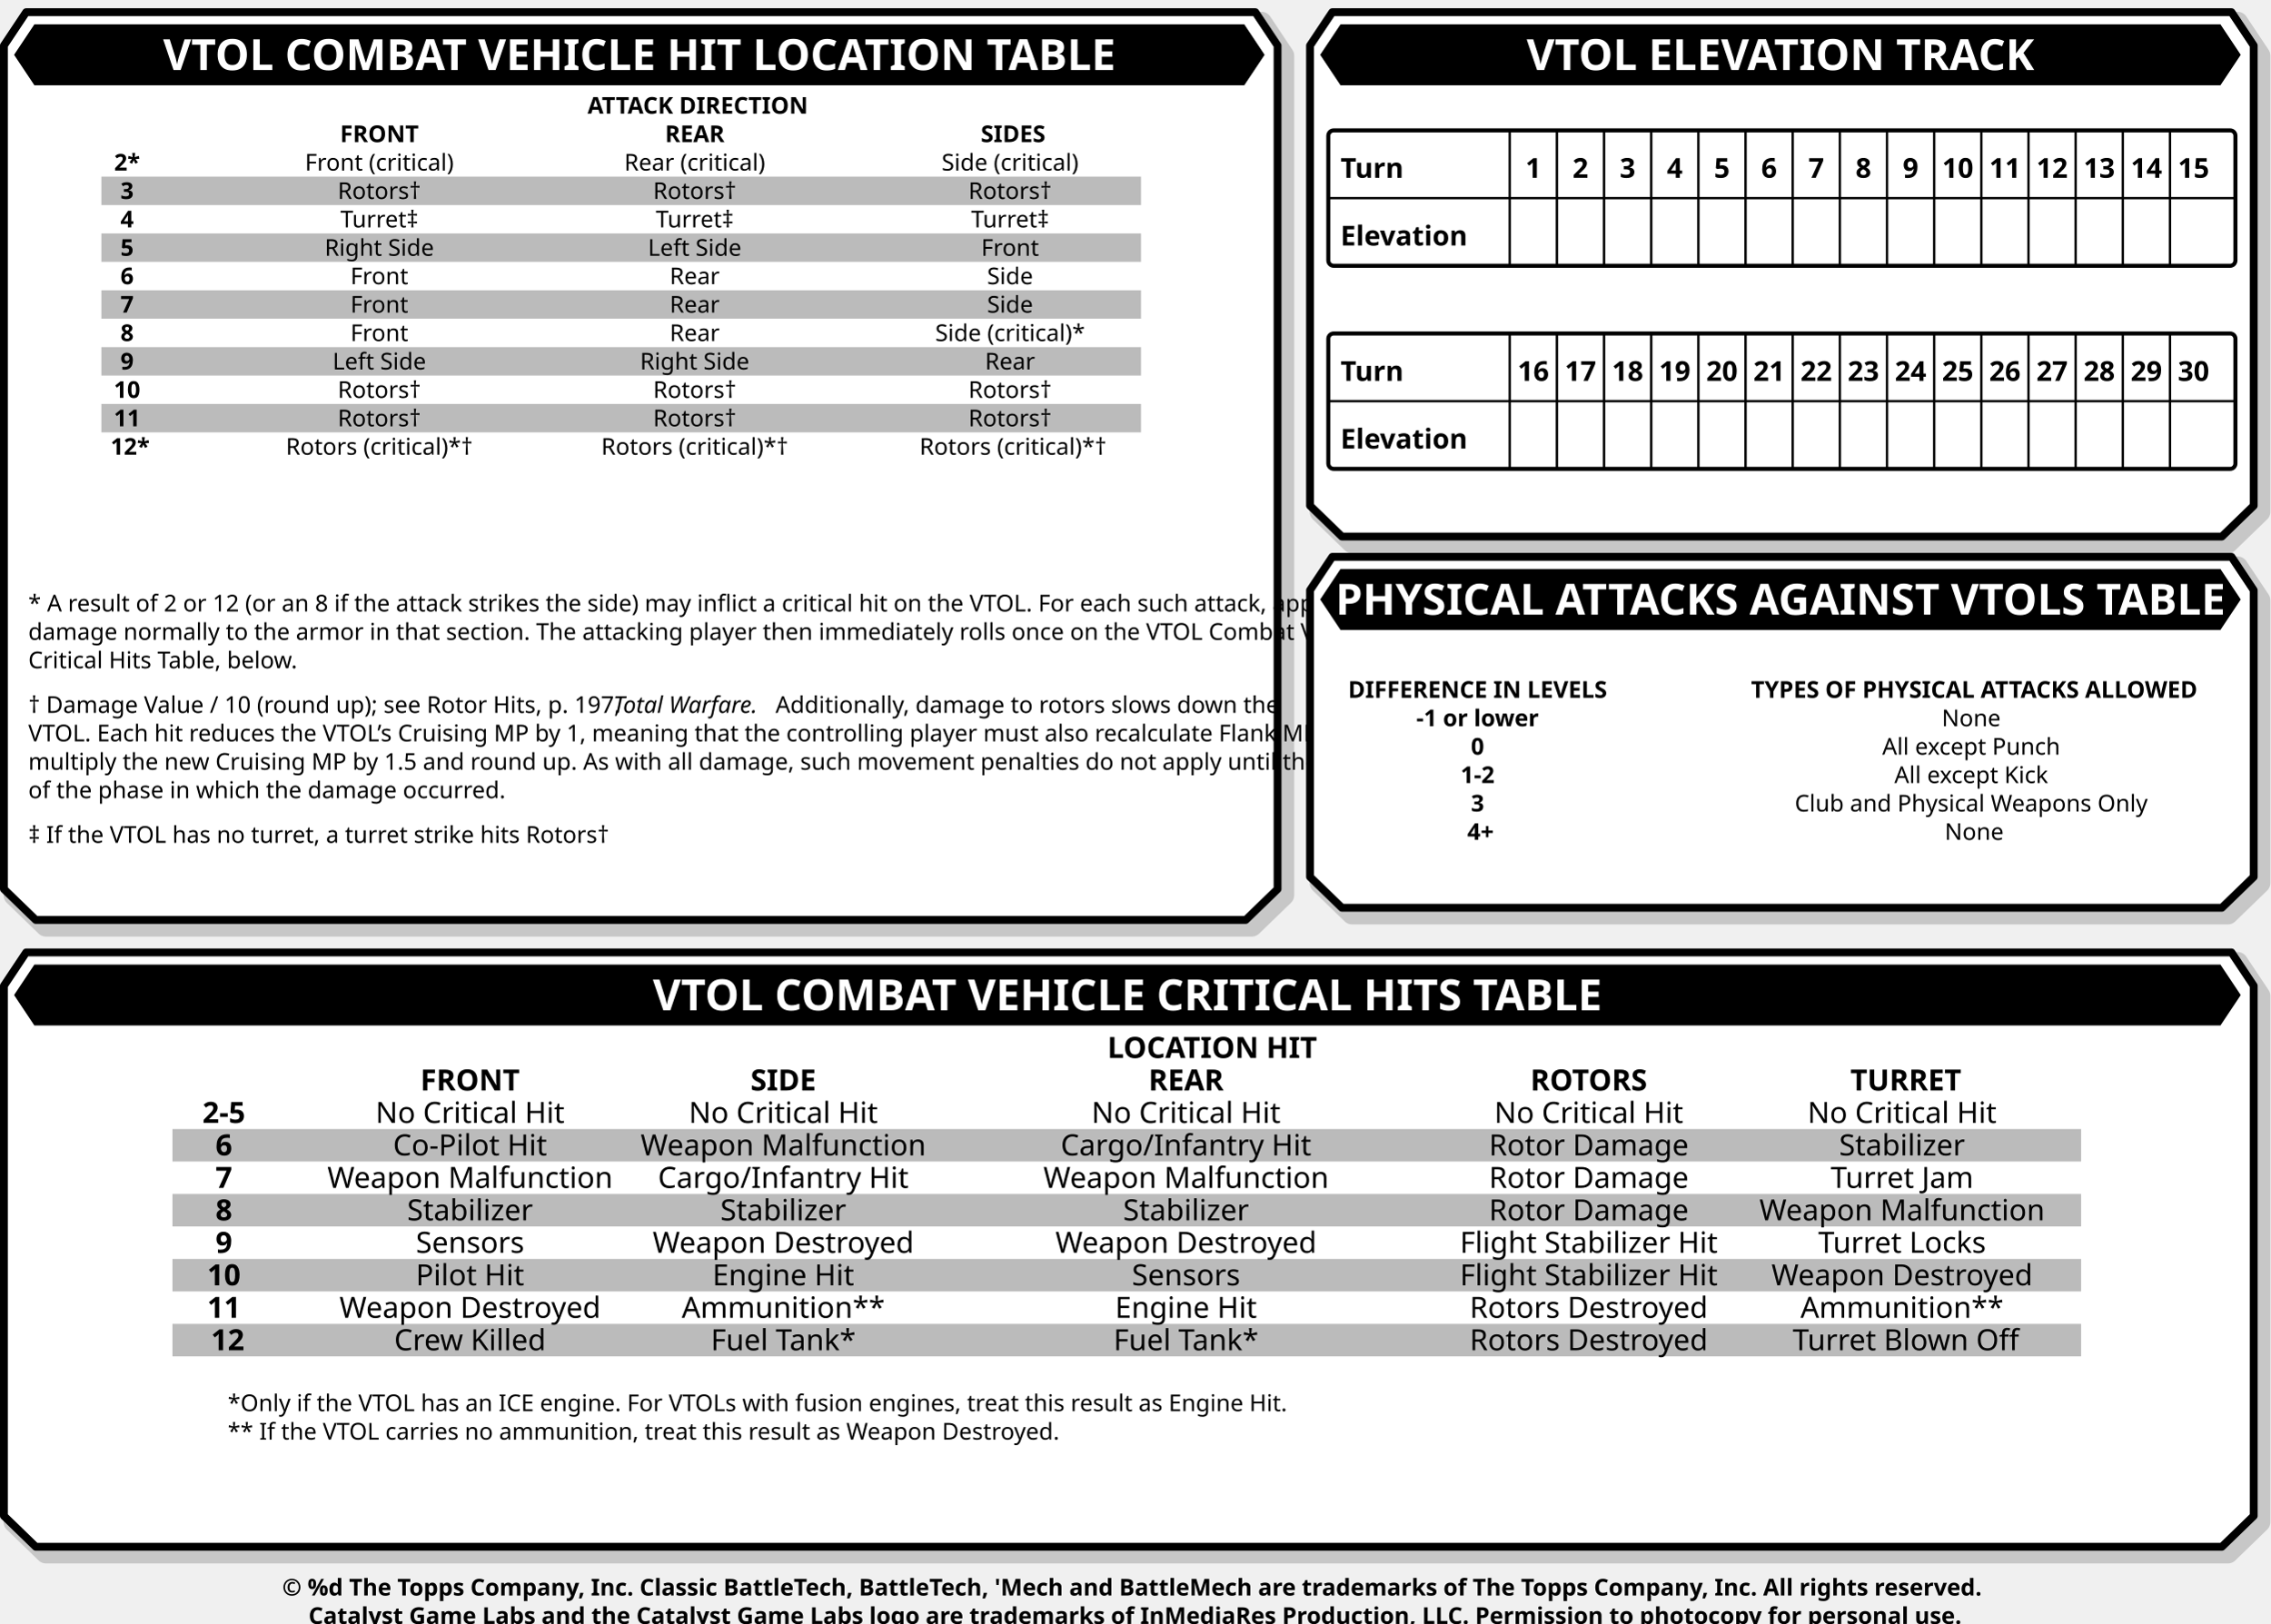
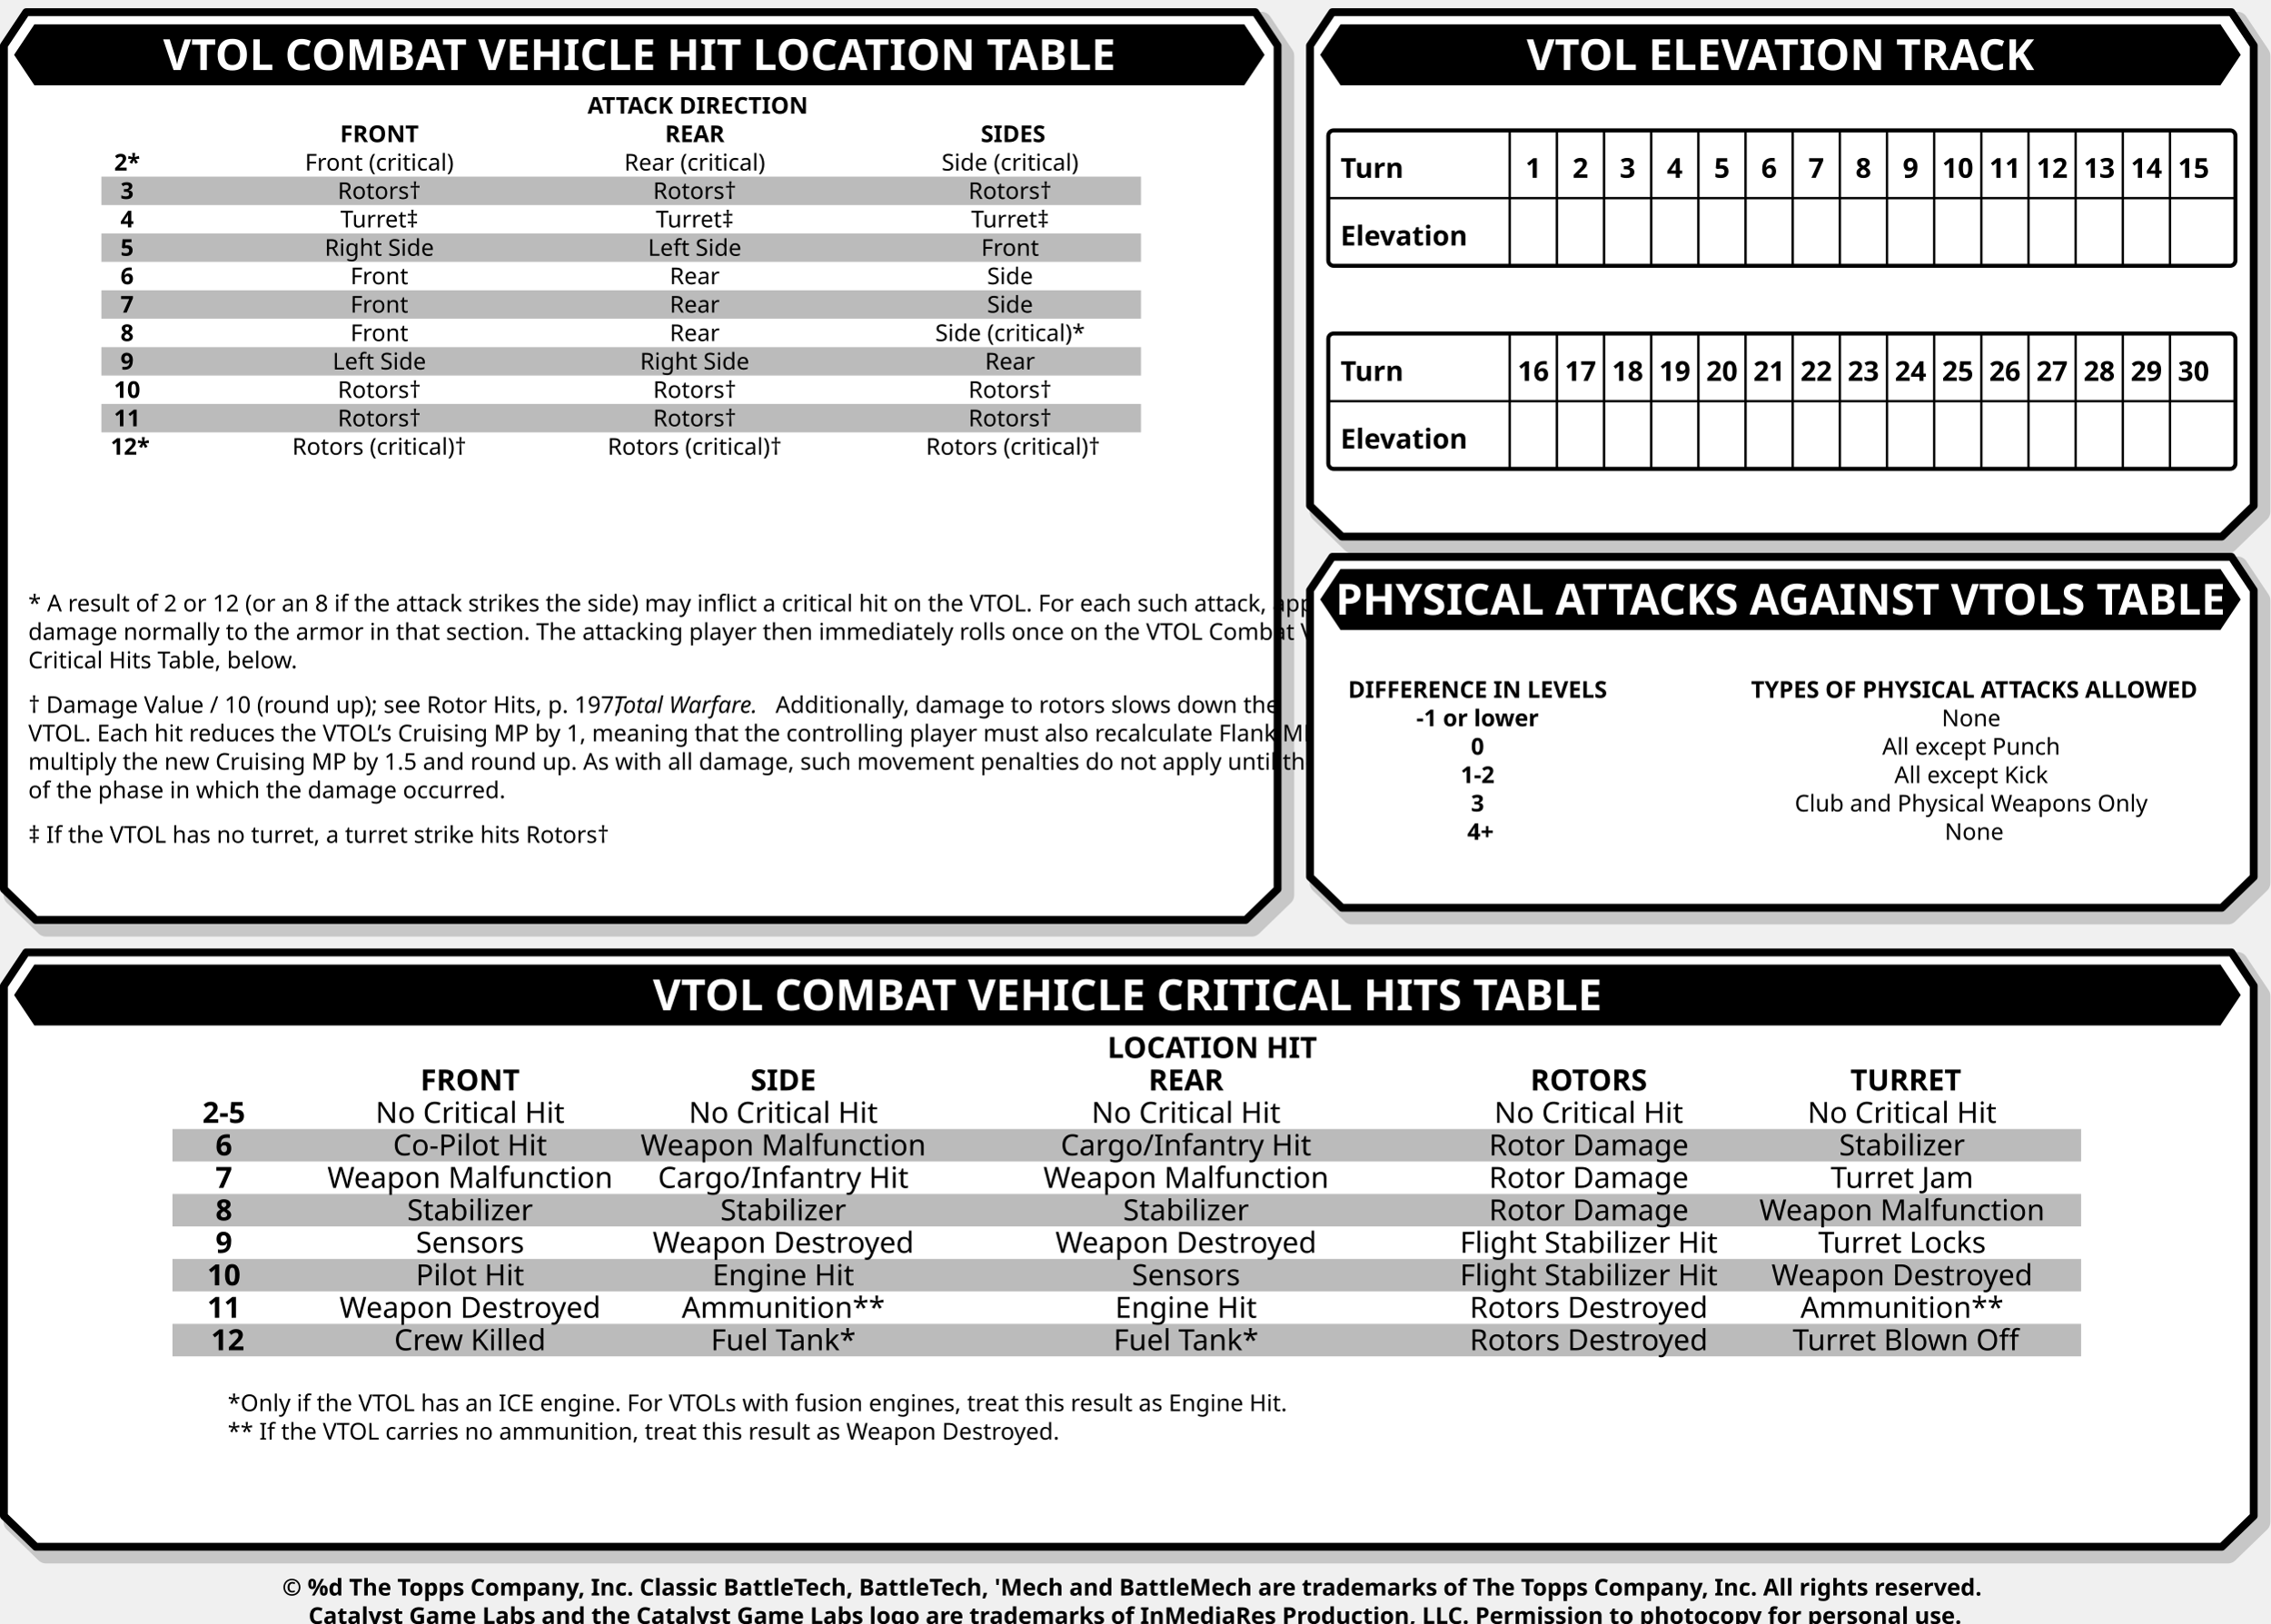
<svg xmlns="http://www.w3.org/2000/svg" contentScriptType="text/ecmascript" width="559.0" zoomAndPan="magnify" contentStyleType="text/css" height="400.0" preserveAspectRatio="xMidYMid meet" version="1.0" id="svg171">
  <defs id="defs171" />
  <g style="mml-color-elements:" id="rs_template">
    <text font-size="5.7px" transform="translate (279.5 400.0)" fill="#000000" text-anchor="middle" font-family="Eurostile" id="footer" font-weight="bold">
      <tspan lengthAdjust="spacingAndGlyphs" x="0.0" id="tspanCopyright" y="-7.000" textLength="531.050">© %d The Topps Company, Inc. Classic BattleTech, BattleTech, 'Mech and BattleMech are trademarks of The Topps Company, Inc. All rights reserved.</tspan>
      <tspan lengthAdjust="spacingAndGlyphs" x="0.0" y="0" textLength="503.100" id="tspan1">Catalyst Game Labs and the Catalyst Game Labs logo are trademarks of InMediaRes Production, LLC. Permission to photocopy for personal use.</tspan>
    </text>
    <g transform="translate(0.966,3)" id="g62">
      <g id="g4">
        <path fill="#ffffff" d="M 2.5,10.714 7.975,2.5 h 301.68 l 5.475,8.214 V 217.5 l -7.845,7.6 H 10.345 L 2.5,217.5 Z" stroke-width="5.2" stroke-linejoin="round" stroke="#c7c7c7" id="path1" />
        <path fill="#ffffff" d="M 0,8.214 5.475,0 h 302.68 l 5.475,8.214 V 216 l -7.845,7.6 H 7.845 L 0,216 Z" stroke-width="1.932" stroke-linejoin="round" stroke="#000000" id="path2" />
        <g transform="translate(2.5,3)" id="g3">
          <path fill="#000000" d="M 0,7.5 4.999,0 h 297.94 l 4.999,7.5 -4.999,7.5 H 4.999 Z" id="path3" />
          <text x="153.969" y="11.25" fill="#ffffff" text-anchor="middle" style="font-style:normal;font-weight:bold;font-size:10.6px;font-family:Eurostile" textLength="180.295" lengthAdjust="spacingAndGlyphs" id="text3">VTOL COMBAT VEHICLE HIT LOCATION TABLE</text>
        </g>
      </g>
      <g id="shade1" transform="translate(0,-3)" style="fill:#bbbbbb" class="tableshading">
        <rect id="rect155" width="256" height="7" x="24" y="43.5" />
        <rect id="rect156" width="256" height="7" x="24" y="57.5" />
        <rect id="rect157" width="256" height="7" x="24" y="71.5" />
        <rect id="rect158" width="256" height="7" x="24" y="85.5" />
        <rect id="rect159" width="256" height="7" x="24" y="99.5" />
      </g>
      <text fill="#000000" x="170.847" y="25" style="font-style:normal;font-weight:bold;font-size:5.7px;font-family:Eurostile" text-anchor="middle" id="text4">ATTACK DIRECTION</text>
      <g transform="translate(0,32)" id="g50">
        <text text-anchor="middle" style="font-style:normal;font-weight:bold;font-size:5.7px;font-family:Eurostile" id="text6">
          <tspan x="93.189" y="0" id="tspan4">FRONT</tspan>
          <tspan x="170.847" y="0" id="tspan5">REAR</tspan>
          <tspan x="248.504" y="0" id="tspan6">SIDES</tspan>
        </text>
        <text text-anchor="middle" style="font-style:normal;font-weight:bold;font-size:5.7px;font-family:Eurostile" id="text17">
          <tspan x="31.063" y="7" id="tspan7">2*</tspan>
          <tspan x="31.063" y="14" id="tspan8">3</tspan>
          <tspan x="31.063" y="21" id="tspan9">4</tspan>
          <tspan x="31.063" y="28" id="tspan10">5</tspan>
          <tspan x="31.063" y="35" id="tspan11">6</tspan>
          <tspan x="31.063" y="42" id="tspan12">7</tspan>
          <tspan x="31.063" y="49" id="tspan13">8</tspan>
          <tspan x="31.063" y="56" id="tspan14">9</tspan>
          <tspan x="31.063" y="63" id="tspan15">10</tspan>
          <tspan x="31.063" y="70" id="tspan16">11</tspan>
          <tspan x="31.063" y="77" id="tspan17">12*</tspan>
        </text>
        <text text-anchor="middle" style="font-style:normal;font-weight:normal;font-size:5.7px;font-family:Eurostile" id="text50">
          <tspan x="93.189" y="7" id="tspan18">Front (critical)</tspan>
          <tspan x="170.847" y="7" id="tspan19">Rear (critical)</tspan>
          <tspan x="248.504" y="7" id="tspan20">Side (critical)</tspan>
          <tspan x="93.189" y="14" id="tspan21">Rotors†</tspan>
          <tspan x="170.847" y="14" id="tspan22">Rotors†</tspan>
          <tspan x="248.504" y="14" id="tspan23">Rotors†</tspan>
          <tspan x="93.189" y="21" id="tspan24">Turret‡</tspan>
          <tspan x="170.847" y="21" id="tspan25">Turret‡</tspan>
          <tspan x="248.504" y="21" id="tspan26">Turret‡</tspan>
          <tspan x="93.189" y="28" id="tspan27">Right Side</tspan>
          <tspan x="170.847" y="28" id="tspan28">Left Side</tspan>
          <tspan x="248.504" y="28" id="tspan29">Front</tspan>
          <tspan x="93.189" y="35" id="tspan30">Front</tspan>
          <tspan x="170.847" y="35" id="tspan31">Rear</tspan>
          <tspan x="248.504" y="35" id="tspan32">Side</tspan>
          <tspan x="93.189" y="42" id="tspan33">Front</tspan>
          <tspan x="170.847" y="42" id="tspan34">Rear</tspan>
          <tspan x="248.504" y="42" id="tspan35">Side</tspan>
          <tspan x="93.189" y="49" id="tspan36">Front</tspan>
          <tspan x="170.847" y="49" id="tspan37">Rear</tspan>
          <tspan x="248.504" y="49" id="tspan38">Side (critical)*</tspan>
          <tspan x="93.189" y="56" id="tspan39">Left Side</tspan>
          <tspan x="170.847" y="56" id="tspan40">Right Side</tspan>
          <tspan x="248.504" y="56" id="tspan41">Rear</tspan>
          <tspan x="93.189" y="63" id="tspan42">Rotors†</tspan>
          <tspan x="170.847" y="63" id="tspan43">Rotors†</tspan>
          <tspan x="248.504" y="63" id="tspan44">Rotors†</tspan>
          <tspan x="93.189" y="70" id="tspan45">Rotors†</tspan>
          <tspan x="170.847" y="70" id="tspan46">Rotors†</tspan>
          <tspan x="248.504" y="70" id="tspan47">Rotors†</tspan>
-           <tspan x="93.189" y="77" id="tspan48">Rotors (critical)*†</tspan>
-           <tspan x="170.847" y="77" id="tspan49">Rotors (critical)*†</tspan>
-           <tspan x="248.504" y="77" id="tspan50">Rotors (critical)*†</tspan>
+           <tspan x="93.189" y="77" id="tspan48">Rotors (critical)†</tspan>
+           <tspan x="170.847" y="77" id="tspan49">Rotors (critical)†</tspan>
+           <tspan x="248.504" y="77" id="tspan50">Rotors (critical)†</tspan>
        </text>
      </g>
      <g transform="translate(0,140.6)" id="g61">
        <text x="6" y="7" fill="#000000" text-anchor="start" style="font-style:normal;font-weight:normal;font-size:5.7px;font-family:Eurostile" textLength="301.63" id="text51" lengthAdjust="spacing">* A result of 2 or 12 (or an 8 if the attack strikes the side) may inflict a critical hit on the VTOL. For each such attack, apply</text>
        <text x="6" y="14" fill="#000000" text-anchor="start" style="font-style:normal;font-weight:normal;font-size:5.7px;font-family:Eurostile" textLength="301.63" id="text52" lengthAdjust="spacing">damage normally to the armor in that section. The attacking player then immediately rolls once on the VTOL Combat Vehicle</text>
        <text fill="#000000" x="6" y="21" style="font-style:normal;font-weight:normal;font-size:5.7px;font-family:Eurostile" text-anchor="start" id="text53">Critical Hits Table, below.</text>
        <g transform="translate(0,4)" id="g59">
          <text x="6" y="28" fill="#000000" text-anchor="start" style="font-style:normal;font-weight:normal;font-size:5.7px;font-family:Eurostile" textLength="143" id="text54" lengthAdjust="spacing">† Damage Value / 10 (round up); see Rotor Hits, p. 197,</text>
          <text x="150" y="28" fill="#000000" text-anchor="start" style="font-style:italic;font-weight:normal;font-size:5.7px;font-family:Eurostile" textLength="37.32" id="text55" lengthAdjust="spacing">Total Warfare.</text>
          <text x="190" y="28" fill="#000000" text-anchor="start" style="font-style:normal;font-weight:normal;font-size:5.7px;font-family:Eurostile" textLength="117.32" id="text56" lengthAdjust="spacing">Additionally, damage to rotors slows down the</text>
          <text x="6" y="35" fill="#000000" text-anchor="start" style="font-style:normal;font-weight:normal;font-size:5.7px;font-family:Eurostile" textLength="301.63" id="text57" lengthAdjust="spacing">VTOL. Each hit reduces the VTOL’s Cruising MP by 1, meaning that the controlling player must also recalculate Flank MP;</text>
          <text x="6" y="42" fill="#000000" text-anchor="start" style="font-style:normal;font-weight:normal;font-size:5.7px;font-family:Eurostile" textLength="301.63" id="text58" lengthAdjust="spacing">multiply the new Cruising MP by 1.5 and round up. As with all damage, such movement penalties do not apply until the end</text>
          <text fill="#000000" x="6" y="49" style="font-style:normal;font-weight:normal;font-size:5.7px;font-family:Eurostile" text-anchor="start" id="text59">of the phase in which the damage occurred.</text>
        </g>
        <g transform="translate(0,8)" id="g60">
          <text x="6" y="56" fill="#000000" text-anchor="start" style="font-style:normal;font-weight:normal;font-size:5.7px;font-family:Eurostile" id="text60">‡ If the VTOL has no turret, a turret strike hits Rotors†</text>
        </g>
      </g>
    </g>
    <g transform="translate(322.596,3)" id="g99">
      <g id="g65">
        <path fill="#ffffff" d="M 2.5,10.714 7.975,2.5 h 220.42 l 5.475,8.214 V 123.06 l -7.845,7.6 H 10.345 L 2.5,123.06 Z" stroke-width="5.2" stroke-linejoin="round" stroke="#c7c7c7" id="path62" />
        <path fill="#ffffff" d="M 0,8.214 5.475,0 h 221.42 l 5.475,8.214 V 121.56 l -7.845,7.6 H 7.845 L 0,121.56 Z" stroke-width="1.932" stroke-linejoin="round" stroke="#000000" id="path63" />
        <g transform="translate(2.5,3)" id="g64">
          <path fill="#000000" d="M 0,7.5 4.999,0 h 216.68 l 4.999,7.5 -4.999,7.5 H 4.999 Z" id="path64" />
          <text x="113.339" y="11.25" fill="#ffffff" text-anchor="middle" style="font-style:normal;font-weight:bold;font-size:10.6px;font-family:Eurostile" textLength="115.026" lengthAdjust="spacingAndGlyphs" id="text64">VTOL ELEVATION TRACK</text>
        </g>
      </g>
      <path fill="none" d="m 4.5,30.431 c 0,-0.726 0.589,-1.315 1.315,-1.315 h 220.74 c 0.726,0 1.315,0.589 1.315,1.315 v 30.718 c 0,0.726 -0.589,1.315 -1.315,1.315 H 5.815 C 5.089,62.464 4.5,61.875 4.5,61.149 Z" stroke-width="1" stroke-linejoin="round" stroke="#000000" id="path65" />
      <path fill="none" stroke-width="0.58" d="M 4.5,45.79 H 227.87 M 49.174,29.116 V 62.464 M 60.787,29.116 V 62.464 M 72.4,29.116 V 62.464 M 84.013,29.116 V 62.464 M 95.626,29.116 v 33.348 m 11.613,-33.348 v 33.348 m 11.613,-33.348 v 33.348 m 11.613,-33.348 v 33.348 m 11.614,-33.348 v 33.348 m 11.613,-33.348 v 33.348 m 11.613,-33.348 v 33.348 m 11.613,-33.348 v 33.348 m 11.613,-33.348 v 33.348 m 11.613,-33.348 v 33.348 m 11.613,-33.348 v 33.348" stroke-linecap="round" stroke-linejoin="miter" stroke="#000000" id="path66" />
      <text fill="#000000" x="7.5" y="40.79" style="font-style:normal;font-weight:bold;font-size:6.76px;font-family:Eurostile" text-anchor="start" id="text66">Turn</text>
      <text fill="#000000" x="7.5" y="57.464" style="font-style:normal;font-weight:bold;font-size:6.76px;font-family:Eurostile" text-anchor="start" id="text67">Elevation</text>
      <text fill="#000000" x="54.981" y="40.79" style="font-style:normal;font-weight:bold;font-size:6.76px;font-family:Eurostile" text-anchor="middle" id="text68">1</text>
      <text fill="#000000" x="66.594" y="40.79" style="font-style:normal;font-weight:bold;font-size:6.76px;font-family:Eurostile" text-anchor="middle" id="text69">2</text>
      <text fill="#000000" x="78.207" y="40.79" style="font-style:normal;font-weight:bold;font-size:6.76px;font-family:Eurostile" text-anchor="middle" id="text70">3</text>
      <text fill="#000000" x="89.82" y="40.79" style="font-style:normal;font-weight:bold;font-size:6.76px;font-family:Eurostile" text-anchor="middle" id="text71">4</text>
      <text fill="#000000" x="101.433" y="40.79" style="font-style:normal;font-weight:bold;font-size:6.76px;font-family:Eurostile" text-anchor="middle" id="text72">5</text>
      <text fill="#000000" x="113.046" y="40.79" style="font-style:normal;font-weight:bold;font-size:6.76px;font-family:Eurostile" text-anchor="middle" id="text73">6</text>
      <text fill="#000000" x="124.659" y="40.79" style="font-style:normal;font-weight:bold;font-size:6.76px;font-family:Eurostile" text-anchor="middle" id="text74">7</text>
      <text fill="#000000" x="136.272" y="40.79" style="font-style:normal;font-weight:bold;font-size:6.76px;font-family:Eurostile" text-anchor="middle" id="text75">8</text>
      <text fill="#000000" x="147.885" y="40.79" style="font-style:normal;font-weight:bold;font-size:6.76px;font-family:Eurostile" text-anchor="middle" id="text76">9</text>
      <text fill="#000000" x="159.498" y="40.79" style="font-style:normal;font-weight:bold;font-size:6.76px;font-family:Eurostile" text-anchor="middle" id="text77">10</text>
      <text fill="#000000" x="171.111" y="40.79" style="font-style:normal;font-weight:bold;font-size:6.76px;font-family:Eurostile" text-anchor="middle" id="text78">11</text>
      <text fill="#000000" x="182.724" y="40.79" style="font-style:normal;font-weight:bold;font-size:6.76px;font-family:Eurostile" text-anchor="middle" id="text79">12</text>
      <text fill="#000000" x="194.337" y="40.79" style="font-style:normal;font-weight:bold;font-size:6.76px;font-family:Eurostile" text-anchor="middle" id="text80">13</text>
      <text fill="#000000" x="205.95" y="40.79" style="font-style:normal;font-weight:bold;font-size:6.76px;font-family:Eurostile" text-anchor="middle" id="text81">14</text>
      <text fill="#000000" x="217.563" y="40.79" style="font-style:normal;font-weight:bold;font-size:6.76px;font-family:Eurostile" text-anchor="middle" id="text82">15</text>
      <path fill="none" d="m 4.5,80.453 c 0,-0.726 0.589,-1.315 1.315,-1.315 h 220.74 c 0.726,0 1.315,0.589 1.315,1.315 v 30.718 c 0,0.726 -0.589,1.315 -1.315,1.315 H 5.815 c -0.726,0 -1.315,-0.589 -1.315,-1.315 z" stroke-width="1" stroke-linejoin="round" stroke="#000000" id="path82" />
      <path fill="none" stroke-width="0.58" d="M 4.5,95.812 H 227.87 M 49.174,79.138 v 33.348 M 60.787,79.138 v 33.348 M 72.4,79.138 v 33.348 M 84.013,79.138 v 33.348 M 95.626,79.138 v 33.348 m 11.613,-33.348 v 33.348 m 11.613,-33.348 v 33.348 m 11.613,-33.348 v 33.348 m 11.614,-33.348 v 33.348 m 11.613,-33.348 v 33.348 m 11.613,-33.348 v 33.348 m 11.613,-33.348 v 33.348 m 11.613,-33.348 v 33.348 m 11.613,-33.348 v 33.348 m 11.613,-33.348 v 33.348" stroke-linecap="round" stroke-linejoin="miter" stroke="#000000" id="path83" />
      <text fill="#000000" x="7.5" y="90.812" style="font-style:normal;font-weight:bold;font-size:6.76px;font-family:Eurostile" text-anchor="start" id="text83">Turn</text>
      <text fill="#000000" x="7.5" y="107.486" style="font-style:normal;font-weight:bold;font-size:6.76px;font-family:Eurostile" text-anchor="start" id="text84">Elevation</text>
      <text fill="#000000" x="54.981" y="90.812" style="font-style:normal;font-weight:bold;font-size:6.76px;font-family:Eurostile" text-anchor="middle" id="text85">16</text>
      <text fill="#000000" x="66.594" y="90.812" style="font-style:normal;font-weight:bold;font-size:6.76px;font-family:Eurostile" text-anchor="middle" id="text86">17</text>
      <text fill="#000000" x="78.207" y="90.812" style="font-style:normal;font-weight:bold;font-size:6.76px;font-family:Eurostile" text-anchor="middle" id="text87">18</text>
      <text fill="#000000" x="89.82" y="90.812" style="font-style:normal;font-weight:bold;font-size:6.76px;font-family:Eurostile" text-anchor="middle" id="text88">19</text>
      <text fill="#000000" x="101.433" y="90.812" style="font-style:normal;font-weight:bold;font-size:6.76px;font-family:Eurostile" text-anchor="middle" id="text89">20</text>
      <text fill="#000000" x="113.046" y="90.812" style="font-style:normal;font-weight:bold;font-size:6.76px;font-family:Eurostile" text-anchor="middle" id="text90">21</text>
      <text fill="#000000" x="124.659" y="90.812" style="font-style:normal;font-weight:bold;font-size:6.76px;font-family:Eurostile" text-anchor="middle" id="text91">22</text>
      <text fill="#000000" x="136.272" y="90.812" style="font-style:normal;font-weight:bold;font-size:6.76px;font-family:Eurostile" text-anchor="middle" id="text92">23</text>
      <text fill="#000000" x="147.885" y="90.812" style="font-style:normal;font-weight:bold;font-size:6.76px;font-family:Eurostile" text-anchor="middle" id="text93">24</text>
      <text fill="#000000" x="159.498" y="90.812" style="font-style:normal;font-weight:bold;font-size:6.76px;font-family:Eurostile" text-anchor="middle" id="text94">25</text>
      <text fill="#000000" x="171.111" y="90.812" style="font-style:normal;font-weight:bold;font-size:6.76px;font-family:Eurostile" text-anchor="middle" id="text95">26</text>
      <text fill="#000000" x="182.724" y="90.812" style="font-style:normal;font-weight:bold;font-size:6.76px;font-family:Eurostile" text-anchor="middle" id="text96">27</text>
      <text fill="#000000" x="194.337" y="90.812" style="font-style:normal;font-weight:bold;font-size:6.76px;font-family:Eurostile" text-anchor="middle" id="text97">28</text>
      <text fill="#000000" x="205.95" y="90.812" style="font-style:normal;font-weight:bold;font-size:6.76px;font-family:Eurostile" text-anchor="middle" id="text98">29</text>
      <text fill="#000000" x="217.563" y="90.812" style="font-style:normal;font-weight:bold;font-size:6.76px;font-family:Eurostile" text-anchor="middle" id="text99">30</text>
    </g>
    <g transform="translate(322.596,137.16)" id="g114">
      <g id="g102">
        <path fill="#ffffff" d="M 2.5,10.714 7.975,2.5 h 220.42 l 5.475,8.214 V 80.34 l -7.845,7.6 H 10.345 L 2.5,80.34 Z" stroke-width="5.2" stroke-linejoin="round" stroke="#c7c7c7" id="path99" />
        <path fill="#ffffff" d="M 0,8.214 5.475,0 h 221.42 l 5.475,8.214 V 78.84 l -7.845,7.6 H 7.845 L 0,78.84 Z" stroke-width="1.932" stroke-linejoin="round" stroke="#000000" id="path100" />
        <g transform="translate(2.5,3)" id="g101">
          <path fill="#000000" d="M 0,7.5 4.999,0 h 216.68 l 4.999,7.5 -4.999,7.5 H 4.999 Z" id="path101" />
          <text x="113.339" y="11.25" fill="#ffffff" text-anchor="middle" style="font-style:normal;font-weight:bold;font-size:10.6px;font-family:Eurostile" textLength="196.076" lengthAdjust="spacingAndGlyphs" id="text101">PHYSICAL ATTACKS AGAINST VTOLS TABLE</text>
        </g>
      </g>
      <g transform="translate(3,34.72)" id="g113">
        <text text-anchor="middle" style="font-style:normal;font-weight:bold;font-size:5.7px;font-family:Eurostile" id="text102">
          <tspan x="160.559" y="0" id="tspan102">TYPES OF PHYSICAL ATTACKS ALLOWED</tspan>
        </text>
        <text text-anchor="middle" style="font-style:normal;font-weight:bold;font-size:5.7px;font-family:Eurostile" id="text108">
          <tspan x="38.993" y="0" id="tspan103">DIFFERENCE IN LEVELS</tspan>
          <tspan x="38.993" y="7" id="tspan104">-1 or lower</tspan>
          <tspan x="38.993" y="14" id="tspan105">0</tspan>
          <tspan x="38.993" y="21" id="tspan106">1-2</tspan>
          <tspan x="38.993" y="28" id="tspan107">3</tspan>
          <tspan x="38.993" y="35" id="tspan108">4+</tspan>
        </text>
        <text text-anchor="middle" style="font-style:normal;font-weight:normal;font-size:5.7px;font-family:Eurostile" id="text113">
          <tspan x="160.559" y="7" id="tspan109">None</tspan>
          <tspan x="160.559" y="14" id="tspan110">All except Punch</tspan>
          <tspan x="160.559" y="21" id="tspan111">All except Kick</tspan>
          <tspan x="160.559" y="28" id="tspan112">Club and Physical Weapons Only</tspan>
          <tspan x="160.559" y="35" id="tspan113">None</tspan>
        </text>
      </g>
    </g>
    <g transform="translate(0.966,234.6)" id="g171">
      <g id="g117">
        <path fill="#ffffff" d="M 2.5,10.714 7.975,2.5 h 542.05 l 5.475,8.214 V 140.3 l -7.845,7.6 H 10.345 L 2.5,140.3 Z" stroke-width="5.2" stroke-linejoin="round" stroke="#c7c7c7" id="path114" />
        <path fill="#ffffff" d="M 0,8.214 5.475,0 h 543.05 L 554,8.214 V 138.8 l -7.845,7.6 H 7.845 L 0,138.8 Z" stroke-width="1.932" stroke-linejoin="round" stroke="#000000" id="path115" />
        <g transform="translate(2.5,3)" id="g116">
          <path fill="#000000" d="M 0,7.5 4.999,0 h 538.31 l 4.999,7.5 -4.999,7.5 H 4.999 Z" id="path116" />
          <text x="274.154" y="11.25" fill="#ffffff" text-anchor="middle" style="font-style:normal;font-weight:bold;font-size:10.6px;font-family:Eurostile" textLength="213.815" lengthAdjust="spacingAndGlyphs" id="text116">VTOL COMBAT VEHICLE CRITICAL HITS TABLE</text>
        </g>
      </g>
      <g id="shade2" transform="translate(-5.5,-219.5)" style="fill:#bbbbbb" class="tableshading">
        <rect id="rect160" width="470" height="8" x="47" y="263" />
        <rect id="rect161" width="470" height="8" x="47" y="279" />
        <rect id="rect162" width="470" height="8" x="47" y="295" />
        <rect id="rect163" width="470" height="8" x="47" y="311" />
      </g>
      <text fill="#000000" x="297.54" y="26" style="font-style:normal;font-weight:bold;font-size:7.2px;font-family:Eurostile" text-anchor="middle" id="text117">LOCATION HIT</text>
      <g transform="translate(0,34)" id="g169">
        <text text-anchor="middle" style="font-style:normal;font-weight:bold;font-size:7.2px;font-family:Eurostile" id="text121">
          <tspan x="115.71" y="0" id="tspan117">FRONT</tspan>
          <tspan x="192.85" y="0" id="tspan118">SIDE</tspan>
          <tspan x="292.03" y="0" id="tspan119">REAR</tspan>
          <tspan x="391.21" y="0" id="tspan120">ROTORS</tspan>
          <tspan x="468.35" y="0" id="tspan121">TURRET</tspan>
        </text>
        <text text-anchor="middle" style="font-style:normal;font-weight:bold;font-size:7.2px;font-family:Eurostile" id="text129">
          <tspan x="55.1" y="8" id="tspan122">2-5</tspan>
          <tspan x="55.1" y="16" id="tspan123">6</tspan>
          <tspan x="55.1" y="24" id="tspan124">7</tspan>
          <tspan x="55.1" y="32" id="tspan125">8</tspan>
          <tspan x="55.1" y="40" id="tspan126">9</tspan>
          <tspan x="55.1" y="48" id="tspan127">10</tspan>
          <tspan x="55.1" y="56" id="tspan128">11</tspan>
          <tspan x="55.1" y="64" id="tspan129">12</tspan>
        </text>
        <text text-anchor="middle" style="font-style:normal;font-weight:normal;font-size:7.2px;font-family:Eurostile" id="text169">
          <tspan x="115.71" y="8" id="tspan130">No Critical Hit</tspan>
          <tspan x="192.85" y="8" id="tspan131">No Critical Hit</tspan>
          <tspan x="292.03" y="8" id="tspan132">No Critical Hit</tspan>
          <tspan x="391.21" y="8" id="tspan133">No Critical Hit</tspan>
          <tspan x="468.35" y="8" id="tspan134">No Critical Hit</tspan>
          <tspan x="115.71" y="16" id="tspan135">Co-Pilot Hit</tspan>
          <tspan x="192.85" y="16" id="tspan136">Weapon Malfunction</tspan>
          <tspan x="292.03" y="16" id="tspan137">Cargo/Infantry Hit</tspan>
          <tspan x="391.21" y="16" id="tspan138">Rotor Damage</tspan>
          <tspan x="468.35" y="16" id="tspan139">Stabilizer</tspan>
          <tspan x="115.71" y="24" id="tspan140">Weapon Malfunction</tspan>
          <tspan x="192.85" y="24" id="tspan141">Cargo/Infantry Hit</tspan>
          <tspan x="292.03" y="24" id="tspan142">Weapon Malfunction</tspan>
          <tspan x="391.21" y="24" id="tspan143">Rotor Damage</tspan>
          <tspan x="468.35" y="24" id="tspan144">Turret Jam</tspan>
          <tspan x="115.71" y="32" id="tspan145">Stabilizer</tspan>
          <tspan x="192.85" y="32" id="tspan146">Stabilizer</tspan>
          <tspan x="292.03" y="32" id="tspan147">Stabilizer</tspan>
          <tspan x="391.21" y="32" id="tspan148">Rotor Damage</tspan>
          <tspan x="468.35" y="32" id="tspan149">Weapon Malfunction</tspan>
          <tspan x="115.71" y="40" id="tspan150">Sensors</tspan>
          <tspan x="192.85" y="40" id="tspan151">Weapon Destroyed</tspan>
          <tspan x="292.03" y="40" id="tspan152">Weapon Destroyed</tspan>
          <tspan x="391.21" y="40" id="tspan153">Flight Stabilizer Hit</tspan>
          <tspan x="468.35" y="40" id="tspan154">Turret Locks</tspan>
          <tspan x="115.71" y="48" id="tspan155">Pilot Hit</tspan>
          <tspan x="192.85" y="48" id="tspan156">Engine Hit</tspan>
          <tspan x="292.03" y="48" id="tspan157">Sensors</tspan>
          <tspan x="391.21" y="48" id="tspan158">Flight Stabilizer Hit</tspan>
          <tspan x="468.35" y="48" id="tspan159">Weapon Destroyed</tspan>
          <tspan x="115.71" y="56" id="tspan160">Weapon Destroyed</tspan>
          <tspan x="192.85" y="56" id="tspan161">Ammunition**</tspan>
          <tspan x="292.03" y="56" id="tspan162">Engine Hit</tspan>
          <tspan x="391.21" y="56" id="tspan163">Rotors Destroyed</tspan>
          <tspan x="468.35" y="56" id="tspan164">Ammunition**</tspan>
          <tspan x="115.71" y="64" id="tspan165">Crew Killed</tspan>
          <tspan x="192.85" y="64" id="tspan166">Fuel Tank*</tspan>
          <tspan x="292.03" y="64" id="tspan167">Fuel Tank*</tspan>
          <tspan x="391.21" y="64" id="tspan168">Rotors Destroyed</tspan>
          <tspan x="468.35" y="64" id="tspan169">Turret Blown Off</tspan>
        </text>
      </g>
      <text fill="#000000" x="55.1" y="113" style="font-style:normal;font-weight:normal;font-size:5.7px;font-family:Eurostile" text-anchor="start" id="text170">*Only if the VTOL has an ICE engine. For VTOLs with fusion engines, treat this result as Engine Hit.</text>
      <text fill="#000000" x="55.1" y="120" style="font-style:normal;font-weight:normal;font-size:5.7px;font-family:Eurostile" text-anchor="start" id="text171">** If the VTOL carries no ammunition, treat this result as Weapon Destroyed.</text>
    </g>
    <g id="tableshading" />
  </g>
</svg>
